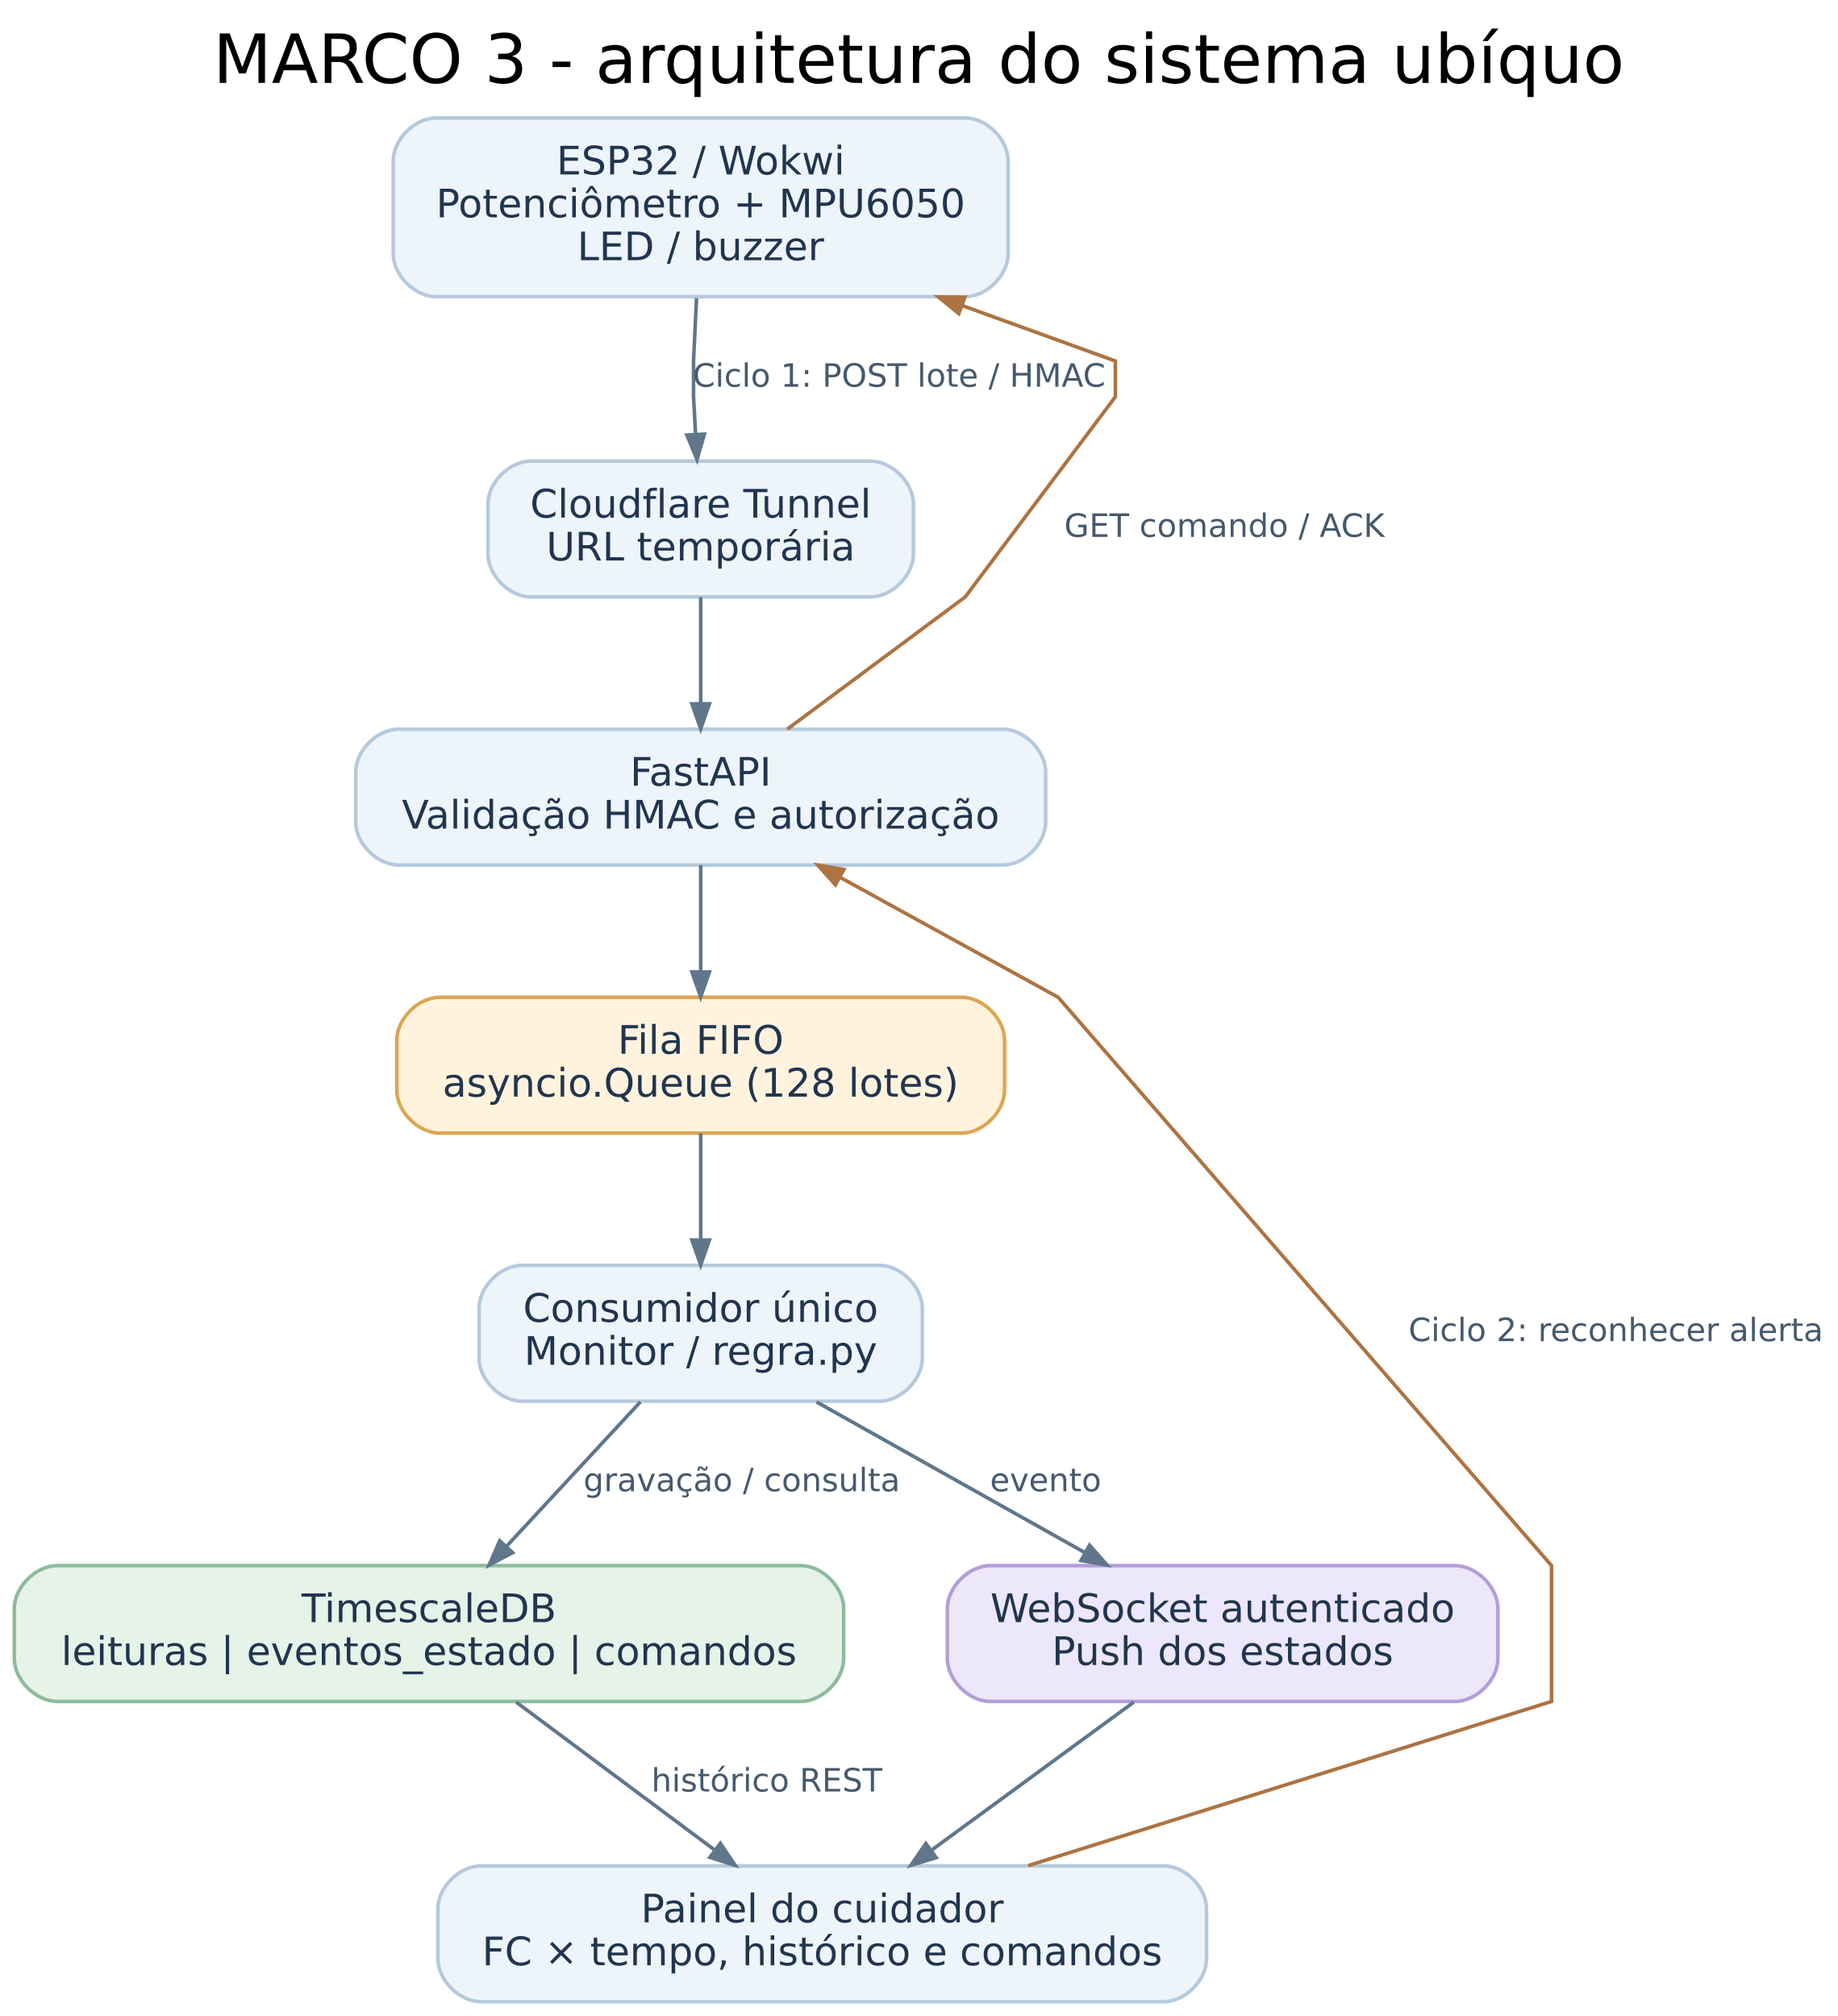
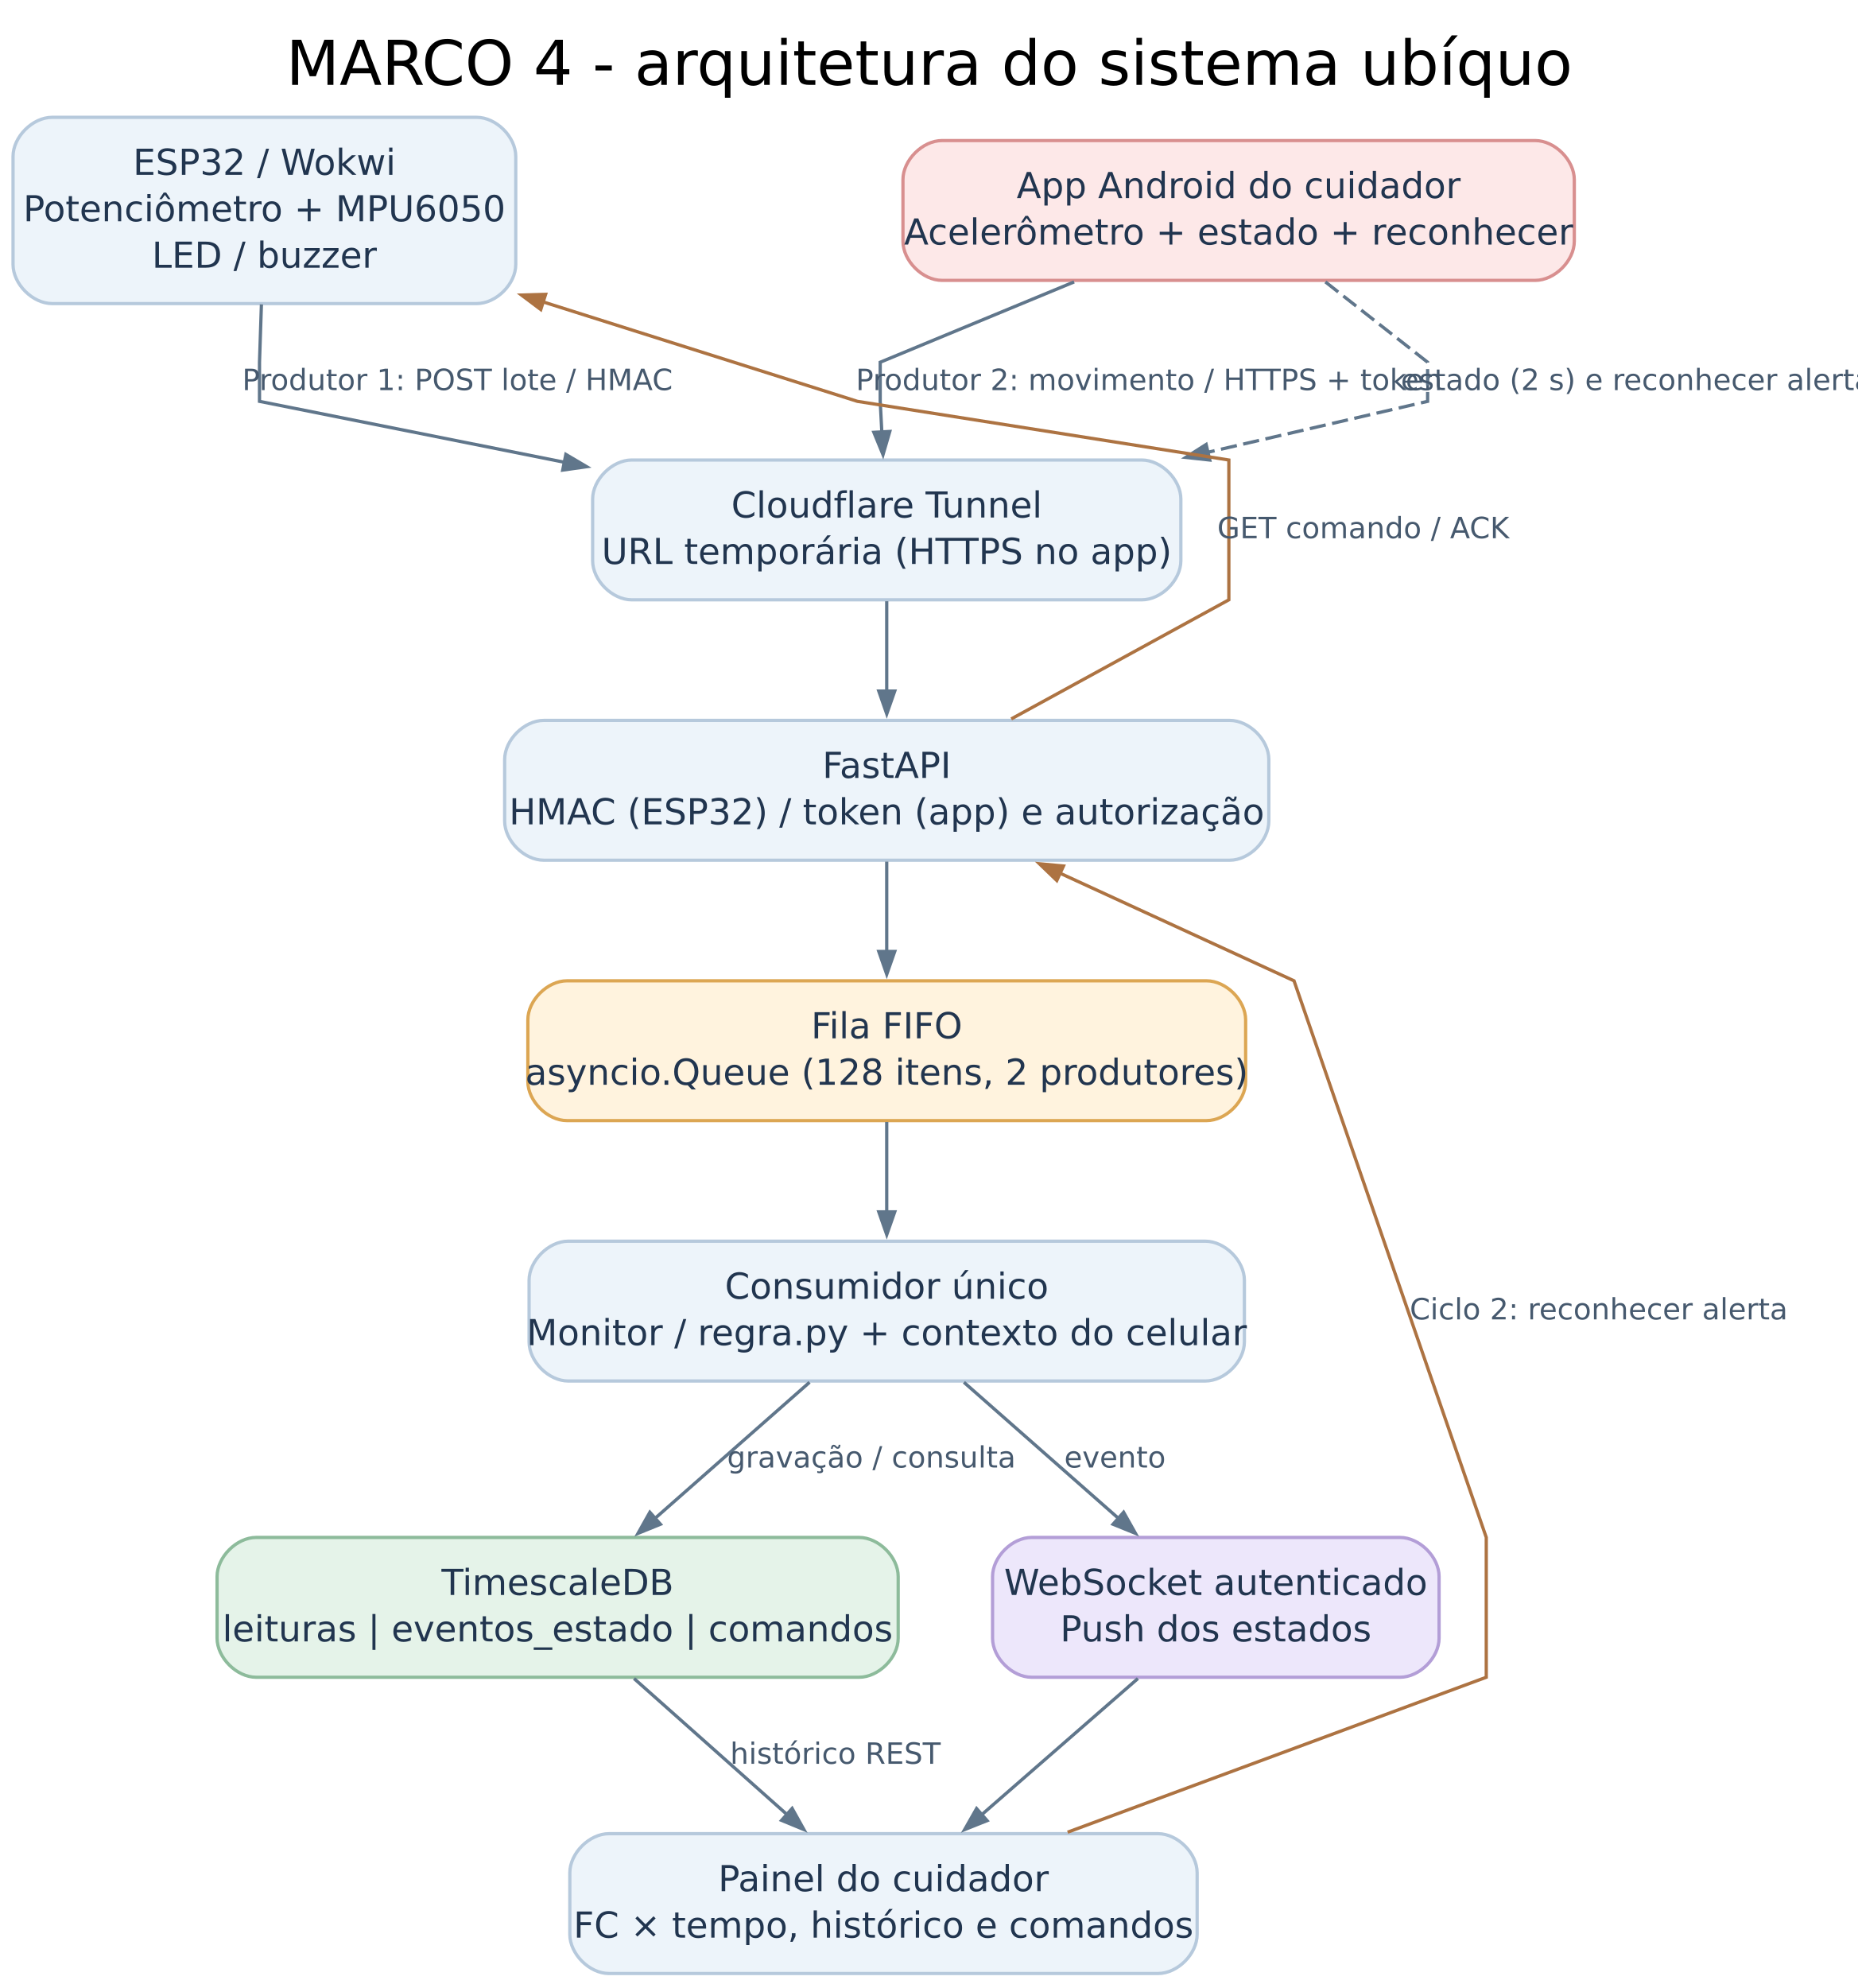
- <svg xmlns="http://www.w3.org/2000/svg" width="514pt" height="564pt" viewBox="0.00 0.00 514.00 564.00">
-   <g id="graph0" class="graph" transform="scale(1 1) rotate(0) translate(4 560)">
-     <text text-anchor="middle" x="253" y="-536.8" font-family="DejaVu Sans" font-size="19.00">MARCO 3 - arquitetura do sistema ubíquo</text>
+ <svg xmlns="http://www.w3.org/2000/svg" width="570pt" height="610pt" viewBox="0.00 0.00 570.00 610.00">
+   <g id="graph0" class="graph" transform="scale(1 1) rotate(0) translate(4 605.55)">
+     <text xml:space="preserve" text-anchor="middle" x="281.2" y="-579.5" font-family="DejaVu Sans" font-size="19.00">MARCO 4 - arquitetura do sistema ubíquo</text>
    <g id="node1" class="node">
-       <path fill="#edf4fa" stroke="#b6c9dc" d="M266,-527C266,-527 118,-527 118,-527 112,-527 106,-521 106,-515 106,-515 106,-489 106,-489 106,-483 112,-477 118,-477 118,-477 266,-477 266,-477 272,-477 278,-483 278,-489 278,-489 278,-515 278,-515 278,-521 272,-527 266,-527" />
-       <text text-anchor="middle" x="192" y="-511.2" font-family="DejaVu Sans" font-size="11.00" fill="#21354f">ESP32 / Wokwi</text>
-       <text text-anchor="middle" x="192" y="-499.2" font-family="DejaVu Sans" font-size="11.00" fill="#21354f">Potenciômetro + MPU6050</text>
-       <text text-anchor="middle" x="192" y="-487.2" font-family="DejaVu Sans" font-size="11.00" fill="#21354f">LED / buzzer</text>
+       <path fill="#edf4fa" stroke="#b6c9dc" d="M142.29,-569.55C142.29,-569.55 12,-569.55 12,-569.55 6,-569.55 0,-563.55 0,-557.55 0,-557.55 0,-524.4 0,-524.4 0,-518.4 6,-512.4 12,-512.4 12,-512.4 142.29,-512.4 142.29,-512.4 148.29,-512.4 154.29,-518.4 154.29,-524.4 154.29,-524.4 154.29,-557.55 154.29,-557.55 154.29,-563.55 148.29,-569.55 142.29,-569.55" />
+       <text xml:space="preserve" text-anchor="middle" x="77.14" y="-551.9" font-family="DejaVu Sans" font-size="11.00" fill="#21354f">ESP32 / Wokwi</text>
+       <text xml:space="preserve" text-anchor="middle" x="77.14" y="-537.65" font-family="DejaVu Sans" font-size="11.00" fill="#21354f">Potenciômetro + MPU6050</text>
+       <text xml:space="preserve" text-anchor="middle" x="77.14" y="-523.4" font-family="DejaVu Sans" font-size="11.00" fill="#21354f">LED / buzzer</text>
+     </g>
+     <g id="node3" class="node">
+       <path fill="#edf4fa" stroke="#b6c9dc" d="M346.41,-464.4C346.41,-464.4 189.88,-464.4 189.88,-464.4 183.88,-464.4 177.88,-458.4 177.88,-452.4 177.88,-452.4 177.88,-433.5 177.88,-433.5 177.88,-427.5 183.88,-421.5 189.88,-421.5 189.88,-421.5 346.41,-421.5 346.41,-421.5 352.41,-421.5 358.41,-427.5 358.41,-433.5 358.41,-433.5 358.41,-452.4 358.41,-452.4 358.41,-458.4 352.41,-464.4 346.41,-464.4" />
+       <text xml:space="preserve" text-anchor="middle" x="268.14" y="-446.75" font-family="DejaVu Sans" font-size="11.00" fill="#21354f">Cloudflare Tunnel</text>
+       <text xml:space="preserve" text-anchor="middle" x="268.14" y="-432.5" font-family="DejaVu Sans" font-size="11.00" fill="#21354f">URL temporária (HTTPS no app)</text>
+     </g>
+     <g id="edge1" class="edge">
+       <path fill="none" stroke="#60768b" d="M76.23,-512.15C75.92,-502.66 75.64,-494.4 75.64,-494.4 75.64,-494.4 75.64,-482.4 75.64,-482.4 75.64,-482.4 122.08,-473.13 169.33,-463.69" />
+       <polygon fill="#60768b" stroke="#60768b" points="169.66,-466.12 176.05,-462.35 168.7,-461.31 169.66,-466.12" />
+       <text xml:space="preserve" text-anchor="middle" x="136.39" y="-485.85" font-family="DejaVu Sans" font-size="9.00" fill="#46596e">Produtor 1: POST lote / HMAC</text>
    </g>
    <g id="node2" class="node">
-       <path fill="#edf4fa" stroke="#b6c9dc" d="M239.5,-431C239.5,-431 144.5,-431 144.5,-431 138.5,-431 132.5,-425 132.5,-419 132.5,-419 132.5,-405 132.5,-405 132.5,-399 138.5,-393 144.5,-393 144.5,-393 239.5,-393 239.5,-393 245.5,-393 251.5,-399 251.5,-405 251.5,-405 251.5,-419 251.5,-419 251.5,-425 245.5,-431 239.5,-431" />
-       <text text-anchor="middle" x="192" y="-415.2" font-family="DejaVu Sans" font-size="11.00" fill="#21354f">Cloudflare Tunnel</text>
-       <text text-anchor="middle" x="192" y="-403.2" font-family="DejaVu Sans" font-size="11.00" fill="#21354f">URL temporária</text>
-     </g>
-     <g id="edge1" class="edge">
-       <path fill="none" stroke="#60768b" d="M190.84,-476.57C190.4,-467.33 190,-459 190,-459 190,-459 190,-449 190,-449 190,-449 190.25,-444.49 190.57,-438.67" />
-       <polygon fill="#60768b" stroke="#60768b" points="193.03,-438.55 190.98,-431.42 188.14,-438.28 193.03,-438.55" />
-       <text text-anchor="middle" x="247.5" y="-451.8" font-family="DejaVu Sans" font-size="9.00" fill="#46596e">Ciclo 1: POST lote / HMAC</text>
-     </g>
-     <g id="node3" class="node">
-       <path fill="#edf4fa" stroke="#b6c9dc" d="M276.5,-356C276.5,-356 107.5,-356 107.5,-356 101.5,-356 95.5,-350 95.5,-344 95.5,-344 95.5,-330 95.5,-330 95.5,-324 101.5,-318 107.5,-318 107.5,-318 276.5,-318 276.5,-318 282.5,-318 288.5,-324 288.5,-330 288.5,-330 288.5,-344 288.5,-344 288.5,-350 282.5,-356 276.5,-356" />
-       <text text-anchor="middle" x="192" y="-340.2" font-family="DejaVu Sans" font-size="11.00" fill="#21354f">FastAPI</text>
-       <text text-anchor="middle" x="192" y="-328.2" font-family="DejaVu Sans" font-size="11.00" fill="#21354f">Validação HMAC e autorização</text>
+       <path fill="#fde8e8" stroke="#d88f8f" d="M467.16,-562.42C467.16,-562.42 285.12,-562.42 285.12,-562.42 279.12,-562.42 273.12,-556.42 273.12,-550.42 273.12,-550.42 273.12,-531.52 273.12,-531.52 273.12,-525.52 279.12,-519.52 285.12,-519.52 285.12,-519.52 467.16,-519.52 467.16,-519.52 473.16,-519.52 479.16,-525.52 479.16,-531.52 479.16,-531.52 479.16,-550.42 479.16,-550.42 479.16,-556.42 473.16,-562.42 467.16,-562.42" />
+       <text xml:space="preserve" text-anchor="middle" x="376.14" y="-544.77" font-family="DejaVu Sans" font-size="11.00" fill="#21354f">App Android do cuidador</text>
+       <text xml:space="preserve" text-anchor="middle" x="376.14" y="-530.52" font-family="DejaVu Sans" font-size="11.00" fill="#21354f">Acelerômetro + estado + reconhecer</text>
    </g>
    <g id="edge2" class="edge">
-       <path fill="none" stroke="#60768b" d="M192,-392.96C192,-384.01 192,-373.05 192,-363.28" />
-       <polygon fill="#60768b" stroke="#60768b" points="194.45,-363.09 192,-356.09 189.55,-363.09 194.45,-363.09" />
+       <path fill="none" stroke="#60768b" d="M325.65,-519.05C296.74,-507.07 266.14,-494.4 266.14,-494.4 266.14,-494.4 266.14,-482.4 266.14,-482.4 266.14,-482.4 266.36,-478.27 266.65,-472.72" />
+       <polygon fill="#60768b" stroke="#60768b" points="269.08,-473.16 267,-466.04 264.19,-472.9 269.08,-473.16" />
+       <text xml:space="preserve" text-anchor="middle" x="348.64" y="-485.85" font-family="DejaVu Sans" font-size="9.00" fill="#46596e">Produtor 2: movimento / HTTPS + token</text>
+     </g>
+     <g id="edge3" class="edge">
+       <path fill="none" stroke="#60768b" stroke-dasharray="5,2" d="M402.77,-519.05C418.02,-507.07 434.14,-494.4 434.14,-494.4 434.14,-494.4 434.14,-482.4 434.14,-482.4 434.14,-482.4 402.36,-475.04 366.6,-466.75" />
+       <polygon fill="#60768b" stroke="#60768b" points="367.28,-464.4 359.91,-465.2 366.17,-469.17 367.28,-464.4" />
+       <text xml:space="preserve" text-anchor="middle" x="498.27" y="-485.85" font-family="DejaVu Sans" font-size="9.00" fill="#46596e">estado (2 s) e reconhecer alerta</text>
+     </g>
+     <g id="node4" class="node">
+       <path fill="#edf4fa" stroke="#b6c9dc" d="M373.41,-384.5C373.41,-384.5 162.88,-384.5 162.88,-384.5 156.88,-384.5 150.88,-378.5 150.88,-372.5 150.88,-372.5 150.88,-353.6 150.88,-353.6 150.88,-347.6 156.88,-341.6 162.88,-341.6 162.88,-341.6 373.41,-341.6 373.41,-341.6 379.41,-341.6 385.41,-347.6 385.41,-353.6 385.41,-353.6 385.41,-372.5 385.41,-372.5 385.41,-378.5 379.41,-384.5 373.41,-384.5" />
+       <text xml:space="preserve" text-anchor="middle" x="268.14" y="-366.85" font-family="DejaVu Sans" font-size="11.00" fill="#21354f">FastAPI</text>
+       <text xml:space="preserve" text-anchor="middle" x="268.14" y="-352.6" font-family="DejaVu Sans" font-size="11.00" fill="#21354f">HMAC (ESP32) / token (app) e autorização</text>
+     </g>
+     <g id="edge4" class="edge">
+       <path fill="none" stroke="#60768b" d="M268.14,-421.07C268.14,-412.6 268.14,-402.67 268.14,-393.49" />
+       <polygon fill="#60768b" stroke="#60768b" points="270.6,-393.5 268.15,-386.5 265.7,-393.5 270.6,-393.5" />
+     </g>
+     <g id="edge12" class="edge">
+       <path fill="none" stroke="#ad7342" d="M306.35,-384.95C336.37,-401.38 373.14,-421.5 373.14,-421.5 373.14,-421.5 373.14,-464.4 373.14,-464.4 373.14,-464.4 259.14,-482.4 259.14,-482.4 259.14,-482.4 209.78,-498.02 162.47,-512.98" />
+       <polygon fill="#ad7342" stroke="#ad7342" points="161.97,-510.57 156.04,-515.02 163.45,-515.24 161.97,-510.57" />
+       <text xml:space="preserve" text-anchor="middle" x="414.39" y="-440.4" font-family="DejaVu Sans" font-size="9.00" fill="#46596e">GET comando / ACK</text>
+     </g>
+     <g id="node5" class="node">
+       <path fill="#fff3de" stroke="#dca653" d="M366.29,-304.6C366.29,-304.6 170,-304.6 170,-304.6 164,-304.6 158,-298.6 158,-292.6 158,-292.6 158,-273.7 158,-273.7 158,-267.7 164,-261.7 170,-261.7 170,-261.7 366.29,-261.7 366.29,-261.7 372.29,-261.7 378.29,-267.7 378.29,-273.7 378.29,-273.7 378.29,-292.6 378.29,-292.6 378.29,-298.6 372.29,-304.6 366.29,-304.6" />
+       <text xml:space="preserve" text-anchor="middle" x="268.14" y="-286.95" font-family="DejaVu Sans" font-size="11.00" fill="#21354f">Fila FIFO</text>
+       <text xml:space="preserve" text-anchor="middle" x="268.14" y="-272.7" font-family="DejaVu Sans" font-size="11.00" fill="#21354f">asyncio.Queue (128 itens, 2 produtores)</text>
+     </g>
+     <g id="edge5" class="edge">
+       <path fill="none" stroke="#60768b" d="M268.14,-341.17C268.14,-332.7 268.14,-322.77 268.14,-313.59" />
+       <polygon fill="#60768b" stroke="#60768b" points="270.6,-313.6 268.15,-306.6 265.7,-313.6 270.6,-313.6" />
+     </g>
+     <g id="node6" class="node">
+       <path fill="#edf4fa" stroke="#b6c9dc" d="M365.91,-224.7C365.91,-224.7 170.38,-224.7 170.38,-224.7 164.38,-224.7 158.38,-218.7 158.38,-212.7 158.38,-212.7 158.38,-193.8 158.38,-193.8 158.38,-187.8 164.38,-181.8 170.38,-181.8 170.38,-181.8 365.91,-181.8 365.91,-181.8 371.91,-181.8 377.91,-187.8 377.91,-193.8 377.91,-193.8 377.91,-212.7 377.91,-212.7 377.91,-218.7 371.91,-224.7 365.91,-224.7" />
+       <text xml:space="preserve" text-anchor="middle" x="268.14" y="-207.05" font-family="DejaVu Sans" font-size="11.00" fill="#21354f">Consumidor único</text>
+       <text xml:space="preserve" text-anchor="middle" x="268.14" y="-192.8" font-family="DejaVu Sans" font-size="11.00" fill="#21354f">Monitor / regra.py + contexto do celular</text>
+     </g>
+     <g id="edge6" class="edge">
+       <path fill="none" stroke="#60768b" d="M268.14,-261.27C268.14,-252.8 268.14,-242.87 268.14,-233.69" />
+       <polygon fill="#60768b" stroke="#60768b" points="270.6,-233.7 268.15,-226.7 265.7,-233.7 270.6,-233.7" />
+     </g>
+     <g id="node7" class="node">
+       <path fill="#e5f3e9" stroke="#8dbb9b" d="M259.66,-133.8C259.66,-133.8 74.62,-133.8 74.62,-133.8 68.62,-133.8 62.62,-127.8 62.62,-121.8 62.62,-121.8 62.62,-102.9 62.62,-102.9 62.62,-96.9 68.62,-90.9 74.62,-90.9 74.62,-90.9 259.66,-90.9 259.66,-90.9 265.66,-90.9 271.66,-96.9 271.66,-102.9 271.66,-102.9 271.66,-121.8 271.66,-121.8 271.66,-127.8 265.66,-133.8 259.66,-133.8" />
+       <text xml:space="preserve" text-anchor="middle" x="167.14" y="-116.15" font-family="DejaVu Sans" font-size="11.00" fill="#21354f">TimescaleDB</text>
+       <text xml:space="preserve" text-anchor="middle" x="167.14" y="-101.9" font-family="DejaVu Sans" font-size="11.00" fill="#21354f">leituras | eventos_estado | comandos</text>
+     </g>
+     <g id="edge7" class="edge">
+       <path fill="none" stroke="#60768b" d="M244.46,-181.41C230.28,-168.92 212.12,-152.94 196.97,-139.6" />
+       <polygon fill="#60768b" stroke="#60768b" points="198.69,-137.85 191.81,-135.06 195.45,-141.53 198.69,-137.85" />
+       <text xml:space="preserve" text-anchor="middle" x="263.44" y="-155.25" font-family="DejaVu Sans" font-size="9.00" fill="#46596e">gravação / consulta</text>
+     </g>
+     <g id="node8" class="node">
+       <path fill="#ede7fb" stroke="#b39ed7" d="M425.66,-133.8C425.66,-133.8 312.62,-133.8 312.62,-133.8 306.62,-133.8 300.62,-127.8 300.62,-121.8 300.62,-121.8 300.62,-102.9 300.62,-102.9 300.62,-96.9 306.62,-90.9 312.62,-90.9 312.62,-90.9 425.66,-90.9 425.66,-90.9 431.66,-90.9 437.66,-96.9 437.66,-102.9 437.66,-102.9 437.66,-121.8 437.66,-121.8 437.66,-127.8 431.66,-133.8 425.66,-133.8" />
+       <text xml:space="preserve" text-anchor="middle" x="369.14" y="-116.15" font-family="DejaVu Sans" font-size="11.00" fill="#21354f">WebSocket autenticado</text>
+       <text xml:space="preserve" text-anchor="middle" x="369.14" y="-101.9" font-family="DejaVu Sans" font-size="11.00" fill="#21354f">Push dos estados</text>
+     </g>
+     <g id="edge8" class="edge">
+       <path fill="none" stroke="#60768b" d="M291.83,-181.41C306.01,-168.92 324.17,-152.94 339.32,-139.6" />
+       <polygon fill="#60768b" stroke="#60768b" points="340.84,-141.53 344.48,-135.06 337.6,-137.85 340.84,-141.53" />
+       <text xml:space="preserve" text-anchor="middle" x="338.19" y="-155.25" font-family="DejaVu Sans" font-size="9.00" fill="#46596e">evento</text>
+     </g>
+     <g id="node9" class="node">
+       <path fill="#edf4fa" stroke="#b6c9dc" d="M351.41,-42.9C351.41,-42.9 182.88,-42.9 182.88,-42.9 176.88,-42.9 170.88,-36.9 170.88,-30.9 170.88,-30.9 170.88,-12 170.88,-12 170.88,-6 176.88,0 182.88,0 182.88,0 351.41,0 351.41,0 357.41,0 363.41,-6 363.41,-12 363.41,-12 363.41,-30.9 363.41,-30.9 363.41,-36.9 357.41,-42.9 351.41,-42.9" />
+       <text xml:space="preserve" text-anchor="middle" x="267.14" y="-25.25" font-family="DejaVu Sans" font-size="11.00" fill="#21354f">Painel do cuidador</text>
+       <text xml:space="preserve" text-anchor="middle" x="267.14" y="-11" font-family="DejaVu Sans" font-size="11.00" fill="#21354f">FC × tempo, histórico e comandos</text>
    </g>
    <g id="edge10" class="edge">
-       <path fill="none" stroke="#ad7342" d="M216.23,-356.01C237.81,-372.05 266,-393 266,-393 266,-393 308,-449 308,-449 308,-449 308,-459 308,-459 308,-459 288.27,-466.14 265.09,-474.54" />
-       <polygon fill="#ad7342" stroke="#ad7342" points="264.22,-472.25 258.47,-476.93 265.89,-476.85 264.22,-472.25" />
-       <text text-anchor="middle" x="338.5" y="-409.8" font-family="DejaVu Sans" font-size="9.00" fill="#46596e">GET comando / ACK</text>
-     </g>
-     <g id="node4" class="node">
-       <path fill="#fff3de" stroke="#dca653" d="M265,-281C265,-281 119,-281 119,-281 113,-281 107,-275 107,-269 107,-269 107,-255 107,-255 107,-249 113,-243 119,-243 119,-243 265,-243 265,-243 271,-243 277,-249 277,-255 277,-255 277,-269 277,-269 277,-275 271,-281 265,-281" />
-       <text text-anchor="middle" x="192" y="-265.2" font-family="DejaVu Sans" font-size="11.00" fill="#21354f">Fila FIFO</text>
-       <text text-anchor="middle" x="192" y="-253.2" font-family="DejaVu Sans" font-size="11.00" fill="#21354f">asyncio.Queue (128 lotes)</text>
-     </g>
-     <g id="edge3" class="edge">
-       <path fill="none" stroke="#60768b" d="M192,-317.96C192,-309.01 192,-298.05 192,-288.28" />
-       <polygon fill="#60768b" stroke="#60768b" points="194.45,-288.09 192,-281.09 189.55,-288.09 194.45,-288.09" />
-     </g>
-     <g id="node5" class="node">
-       <path fill="#edf4fa" stroke="#b6c9dc" d="M242,-206C242,-206 142,-206 142,-206 136,-206 130,-200 130,-194 130,-194 130,-180 130,-180 130,-174 136,-168 142,-168 142,-168 242,-168 242,-168 248,-168 254,-174 254,-180 254,-180 254,-194 254,-194 254,-200 248,-206 242,-206" />
-       <text text-anchor="middle" x="192" y="-190.2" font-family="DejaVu Sans" font-size="11.00" fill="#21354f">Consumidor único</text>
-       <text text-anchor="middle" x="192" y="-178.2" font-family="DejaVu Sans" font-size="11.00" fill="#21354f">Monitor / regra.py</text>
-     </g>
-     <g id="edge4" class="edge">
-       <path fill="none" stroke="#60768b" d="M192,-242.96C192,-234.01 192,-223.05 192,-213.28" />
-       <polygon fill="#60768b" stroke="#60768b" points="194.45,-213.09 192,-206.09 189.55,-213.09 194.45,-213.09" />
-     </g>
-     <g id="node6" class="node">
-       <path fill="#e5f3e9" stroke="#8dbb9b" d="M220,-122C220,-122 12,-122 12,-122 6,-122 0,-116 0,-110 0,-110 0,-96 0,-96 0,-90 6,-84 12,-84 12,-84 220,-84 220,-84 226,-84 232,-90 232,-96 232,-96 232,-110 232,-110 232,-116 226,-122 220,-122" />
-       <text text-anchor="middle" x="116" y="-106.2" font-family="DejaVu Sans" font-size="11.00" fill="#21354f">TimescaleDB</text>
-       <text text-anchor="middle" x="116" y="-94.2" font-family="DejaVu Sans" font-size="11.00" fill="#21354f">leituras | eventos_estado | comandos</text>
-     </g>
-     <g id="edge5" class="edge">
-       <path fill="none" stroke="#60768b" d="M175.13,-167.8C164.11,-155.91 149.62,-140.27 137.73,-127.45" />
-       <polygon fill="#60768b" stroke="#60768b" points="139.38,-125.62 132.82,-122.15 135.78,-128.95 139.38,-125.62" />
-       <text text-anchor="middle" x="203.5" y="-142.8" font-family="DejaVu Sans" font-size="9.00" fill="#46596e">gravação / consulta</text>
-     </g>
-     <g id="node7" class="node">
-       <path fill="#ede7fb" stroke="#b39ed7" d="M403,-122C403,-122 273,-122 273,-122 267,-122 261,-116 261,-110 261,-110 261,-96 261,-96 261,-90 267,-84 273,-84 273,-84 403,-84 403,-84 409,-84 415,-90 415,-96 415,-96 415,-110 415,-110 415,-116 409,-122 403,-122" />
-       <text text-anchor="middle" x="338" y="-106.2" font-family="DejaVu Sans" font-size="11.00" fill="#21354f">WebSocket autenticado</text>
-       <text text-anchor="middle" x="338" y="-94.2" font-family="DejaVu Sans" font-size="11.00" fill="#21354f">Push dos estados</text>
-     </g>
-     <g id="edge6" class="edge">
-       <path fill="none" stroke="#60768b" d="M224.4,-167.8C246.61,-155.33 276.17,-138.72 299.57,-125.58" />
-       <polygon fill="#60768b" stroke="#60768b" points="300.78,-127.71 305.69,-122.15 298.39,-123.44 300.78,-127.71" />
-       <text text-anchor="middle" x="288.5" y="-142.8" font-family="DejaVu Sans" font-size="9.00" fill="#46596e">evento</text>
-     </g>
-     <g id="node8" class="node">
-       <path fill="#edf4fa" stroke="#b6c9dc" d="M321.5,-38C321.5,-38 130.5,-38 130.5,-38 124.5,-38 118.5,-32 118.5,-26 118.5,-26 118.5,-12 118.5,-12 118.5,-6 124.5,0 130.5,0 130.5,0 321.5,0 321.5,0 327.5,0 333.5,-6 333.5,-12 333.5,-12 333.5,-26 333.5,-26 333.5,-32 327.5,-38 321.5,-38" />
-       <text text-anchor="middle" x="226" y="-22.2" font-family="DejaVu Sans" font-size="11.00" fill="#21354f">Painel do cuidador</text>
-       <text text-anchor="middle" x="226" y="-10.2" font-family="DejaVu Sans" font-size="11.00" fill="#21354f">FC × tempo, histórico e comandos</text>
-     </g>
-     <g id="edge8" class="edge">
-       <path fill="none" stroke="#60768b" d="M140.41,-83.8C156.79,-71.59 178.47,-55.43 195.92,-42.43" />
-       <polygon fill="#60768b" stroke="#60768b" points="197.51,-44.3 201.66,-38.15 194.58,-40.37 197.51,-44.3" />
-       <text text-anchor="middle" x="210.5" y="-58.8" font-family="DejaVu Sans" font-size="9.00" fill="#46596e">histórico REST</text>
-     </g>
-     <g id="edge7" class="edge">
-       <path fill="none" stroke="#60768b" d="M313.14,-83.8C296.47,-71.59 274.39,-55.43 256.63,-42.43" />
-       <polygon fill="#60768b" stroke="#60768b" points="257.88,-40.31 250.79,-38.15 254.99,-44.26 257.88,-40.31" />
+       <path fill="none" stroke="#60768b" d="M190.59,-90.51C204.63,-78.02 222.61,-62.04 237.62,-48.7" />
+       <polygon fill="#60768b" stroke="#60768b" points="239.11,-50.65 242.72,-44.17 235.86,-46.99 239.11,-50.65" />
+       <text xml:space="preserve" text-anchor="middle" x="252.38" y="-64.35" font-family="DejaVu Sans" font-size="9.00" fill="#46596e">histórico REST</text>
    </g>
    <g id="edge9" class="edge">
-       <path fill="none" stroke="#ad7342" d="M283.64,-38.08C343.97,-57.01 430,-84 430,-84 430,-84 430,-122 430,-122 430,-122 292,-281 292,-281 292,-281 259.08,-299.11 231.01,-314.54" />
-       <polygon fill="#ad7342" stroke="#ad7342" points="229.7,-312.47 224.74,-317.99 232.06,-316.76 229.7,-312.47" />
-       <text text-anchor="middle" x="448" y="-184.8" font-family="DejaVu Sans" font-size="9.00" fill="#46596e">Ciclo 2: reconhecer alerta</text>
+       <path fill="none" stroke="#60768b" d="M345.23,-90.51C330.91,-78.02 312.57,-62.04 297.26,-48.7" />
+       <polygon fill="#60768b" stroke="#60768b" points="298.94,-46.91 292.05,-44.16 295.72,-50.6 298.94,-46.91" />
+     </g>
+     <g id="edge11" class="edge">
+       <path fill="none" stroke="#ad7342" d="M323.66,-43.36C378.06,-63.49 452.14,-90.9 452.14,-90.9 452.14,-90.9 452.14,-133.8 452.14,-133.8 452.14,-133.8 393.14,-304.6 393.14,-304.6 393.14,-304.6 355.31,-321.99 321.27,-337.64" />
+       <polygon fill="#ad7342" stroke="#ad7342" points="320.34,-335.37 315,-340.51 322.39,-339.82 320.34,-335.37" />
+       <text xml:space="preserve" text-anchor="middle" x="486.66" y="-200.7" font-family="DejaVu Sans" font-size="9.00" fill="#46596e">Ciclo 2: reconhecer alerta</text>
    </g>
  </g>
</svg>
